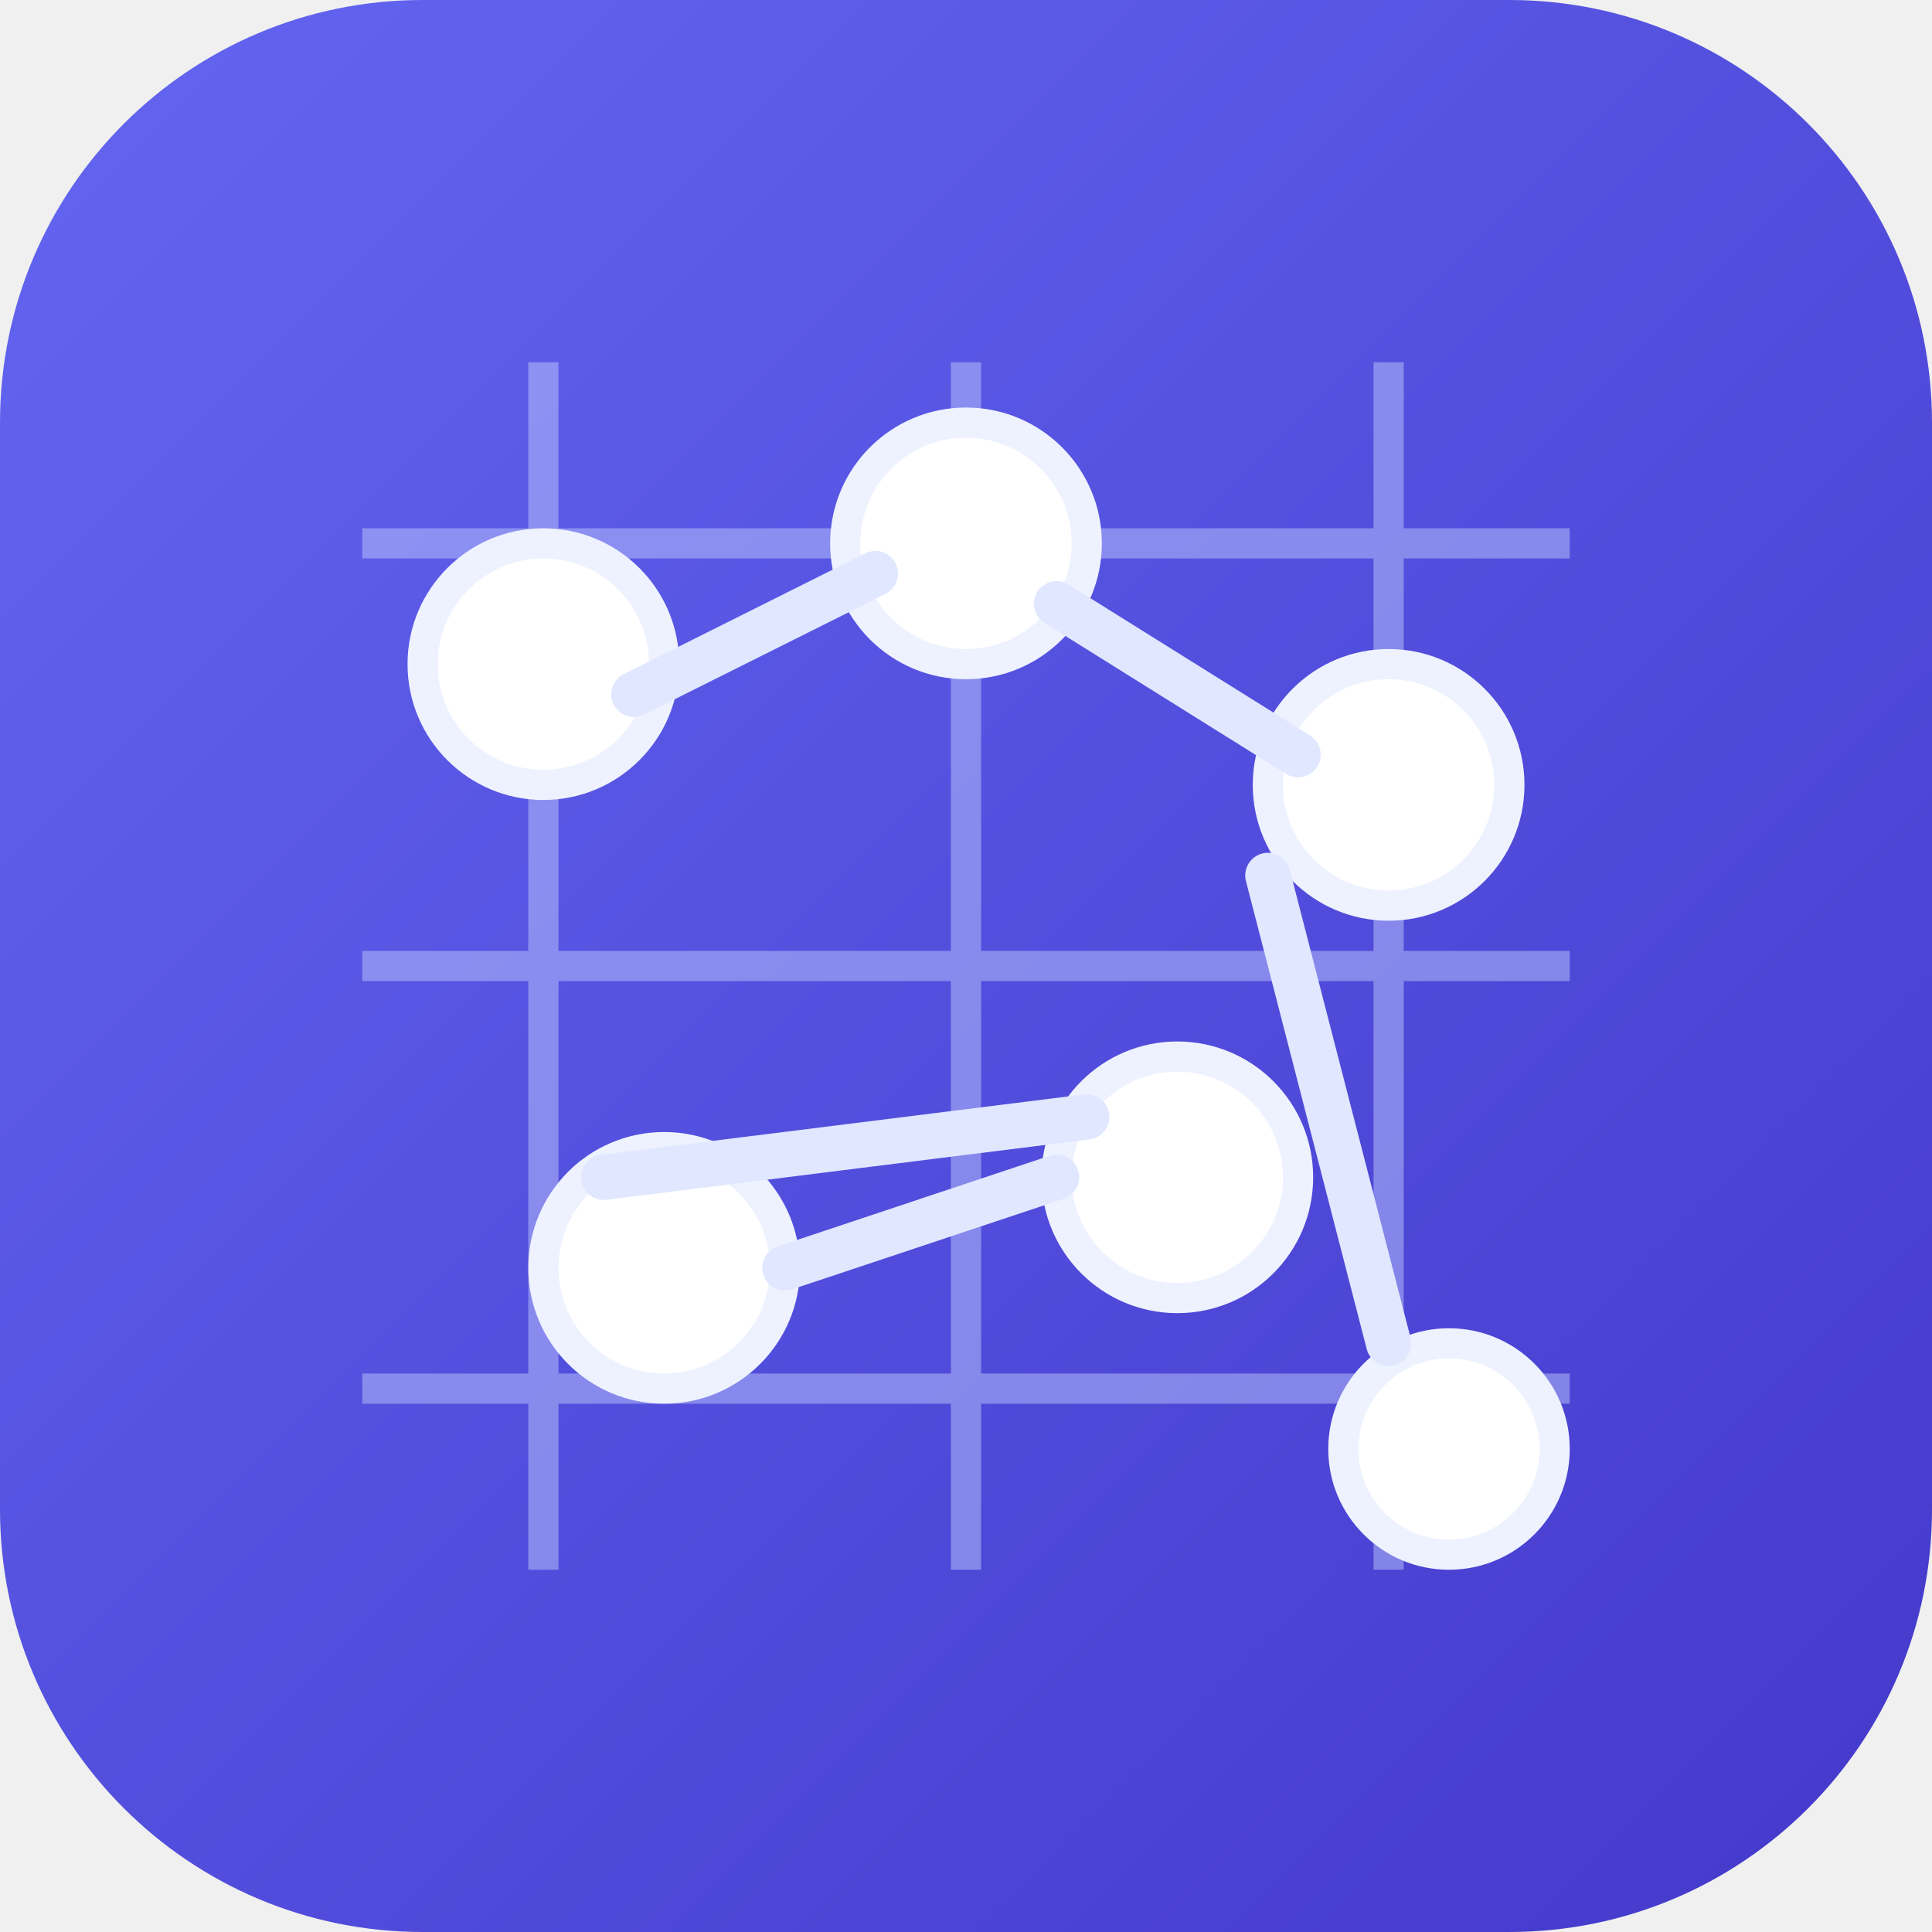
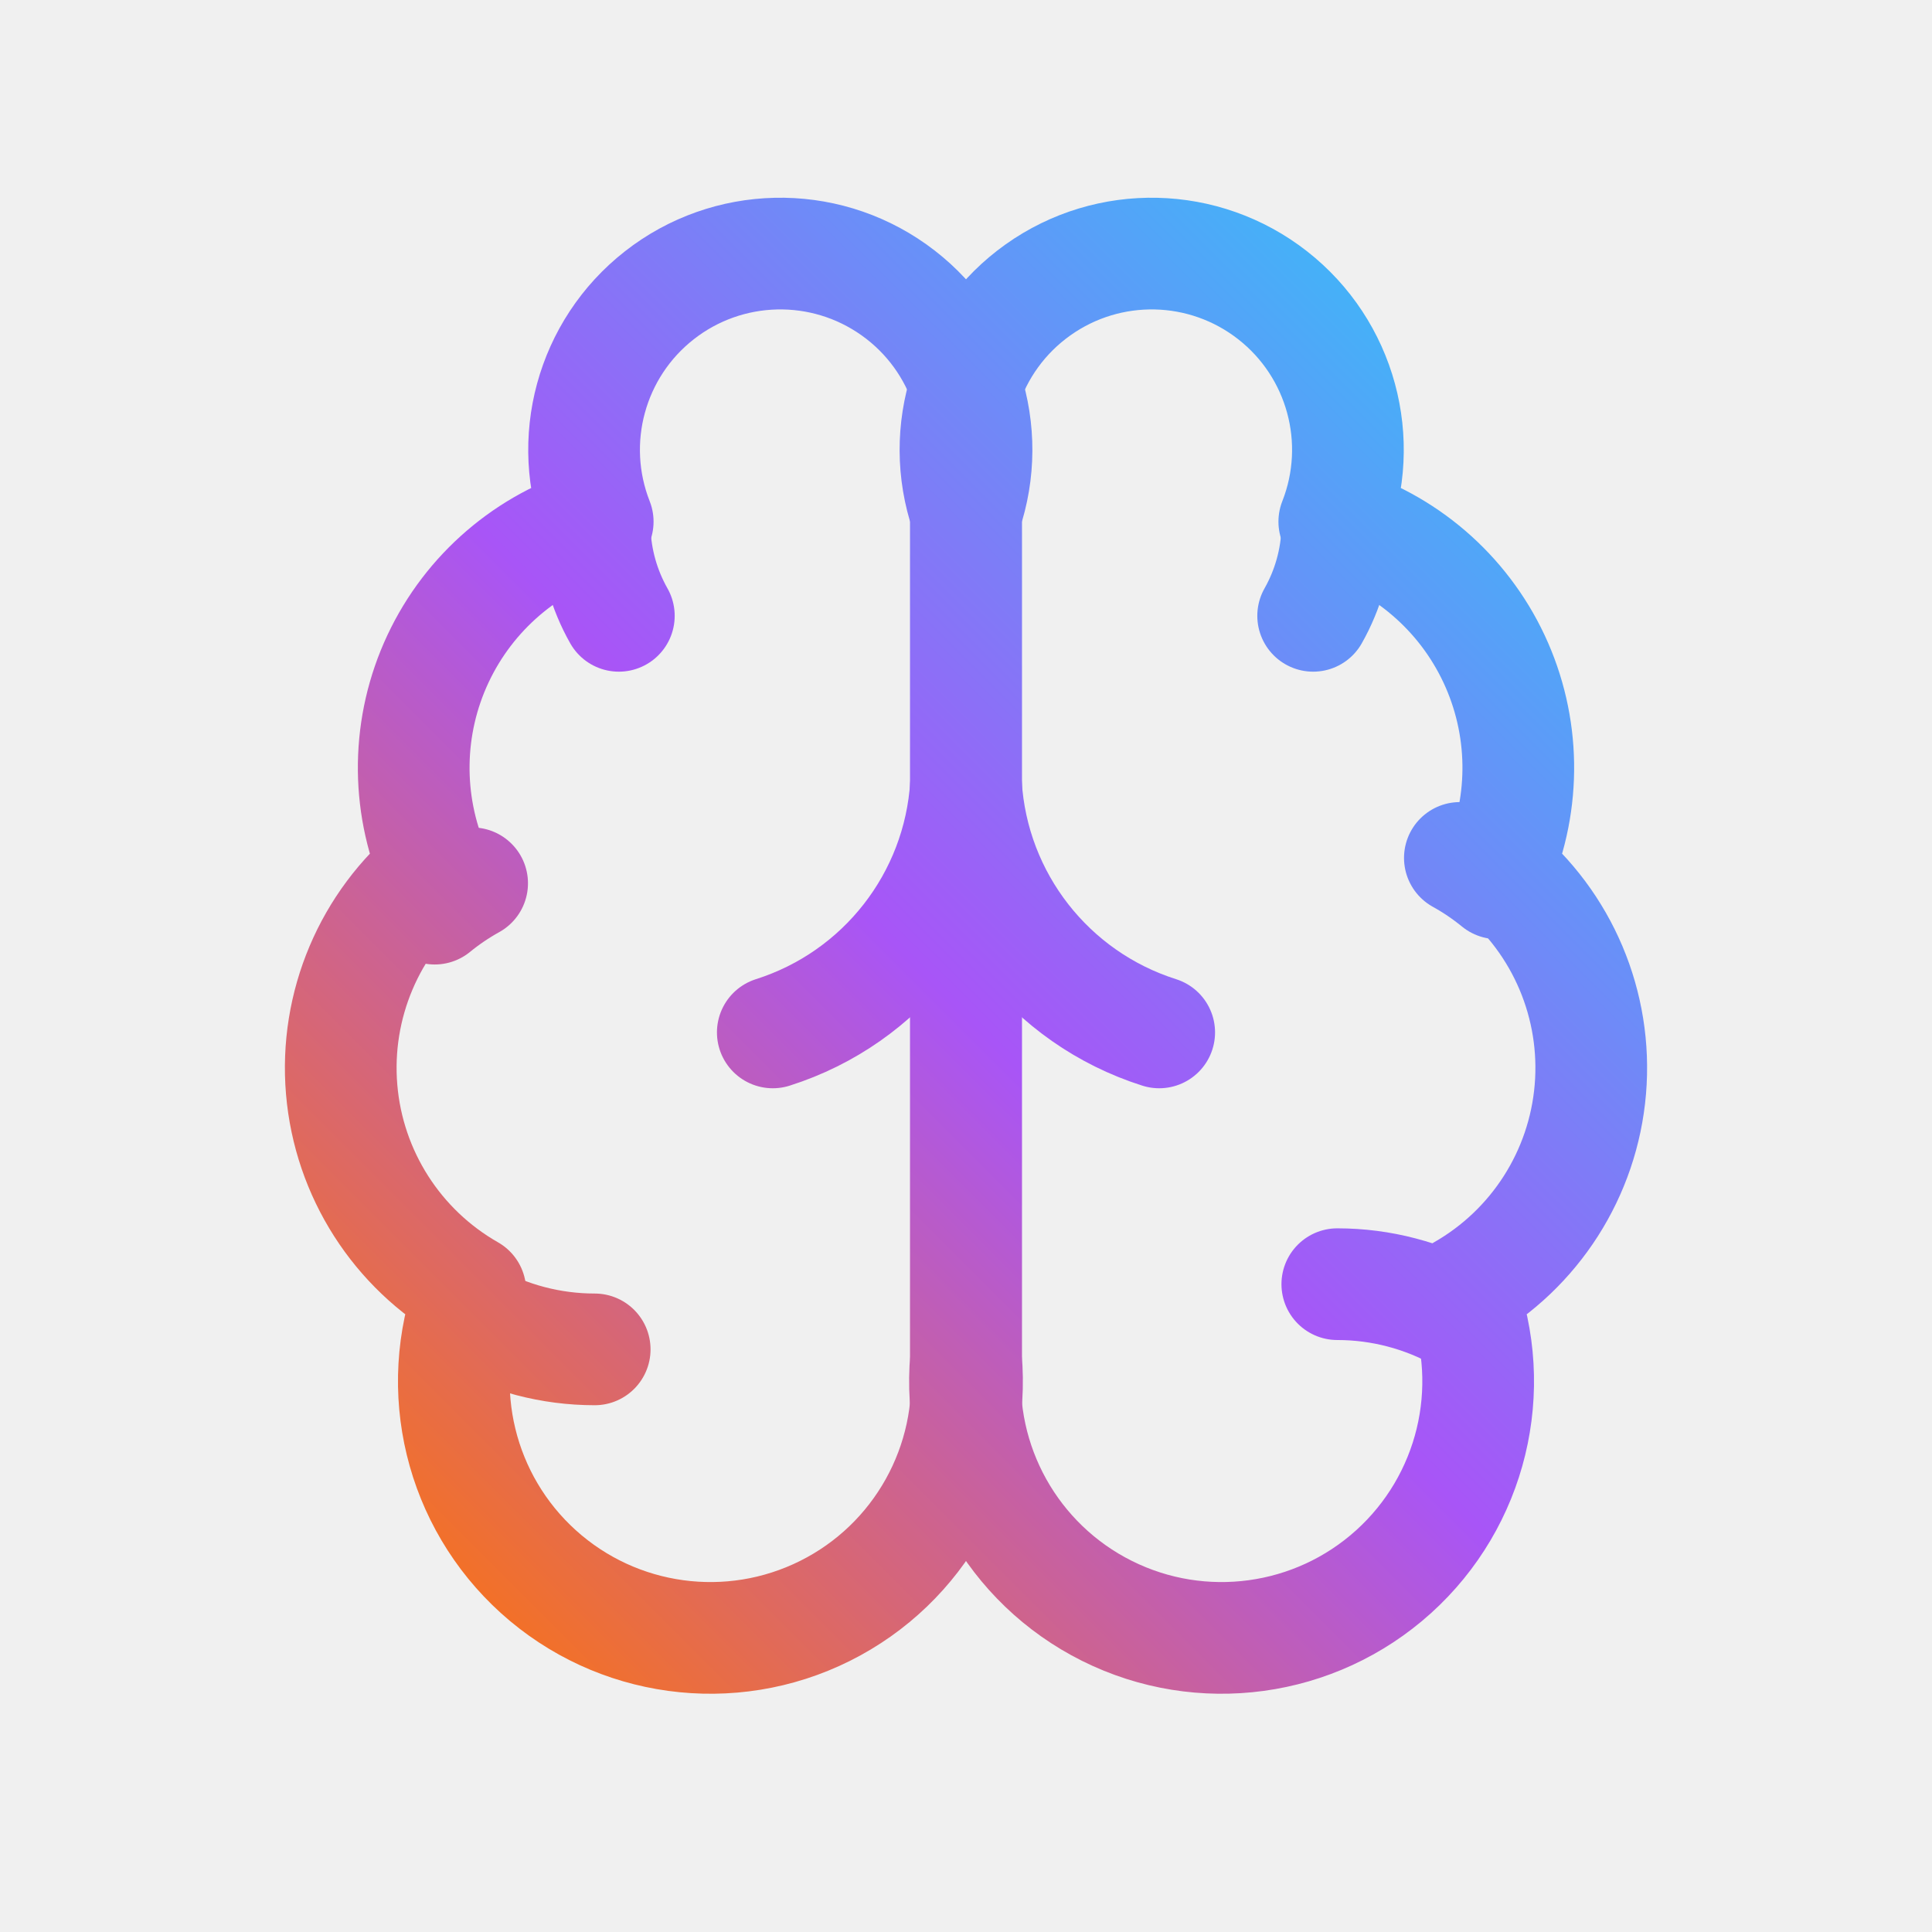
<svg xmlns="http://www.w3.org/2000/svg" viewBox="0 0 128 128" role="img" aria-label="AI Agent Landscape">
  <defs>
-     <linearGradient id="bg" x1="0%" y1="0%" x2="100%" y2="100%">
-       <stop offset="0%" stop-color="#6366f1" />
-       <stop offset="100%" stop-color="#4338ca" />
+     <linearGradient id="ail-brain-gradient" gradientUnits="userSpaceOnUse" x1="2" y1="22" x2="22" y2="2">
+       <stop offset="0%" stop-color="#f97316" />
+       <stop offset="48%" stop-color="#a855f7" />
+       <stop offset="100%" stop-color="#38bdf8" />
    </linearGradient>
  </defs>
-   <rect width="128" height="128" rx="28" fill="url(#bg)" />
-   <g stroke="#c7d2fe" stroke-width="2" opacity="0.45">
-     <path d="M24 36h80M24 64h80M24 92h80M36 24v80M64 24v80M92 24v80" />
-   </g>
-   <g fill="#ffffff" stroke="#eef2ff" stroke-width="2">
-     <circle cx="36" cy="44" r="8" />
-     <circle cx="64" cy="36" r="8" />
-     <circle cx="92" cy="52" r="8" />
-     <circle cx="44" cy="84" r="8" />
-     <circle cx="78" cy="78" r="8" />
-     <circle cx="96" cy="96" r="7" />
-   </g>
-   <g stroke="#e0e7ff" stroke-width="3" stroke-linecap="round">
-     <path d="M42 46 L58 38" />
-     <path d="M70 40 L86 50" />
-     <path d="M40 78 L72 74" />
-     <path d="M84 58 L92 89" />
-     <path d="M52 84 L70 78" />
+   <g transform="translate(16 16) scale(4)" stroke="url(#ail-brain-gradient)" stroke-width="1.85" stroke-linecap="round" stroke-linejoin="round" fill="none">
+     <path d="M12 4.5a3.25 3.25 0 1 0-6.1.14A4.25 4.25 0 0 0 3.2 10.4a4.25 4.25 0 0 0 .59 6.98A4.25 4.25 0 1 0 12 18.5Z" />
+     <path d="M12 4.5a3.25 3.25 0 1 1 6.1.14A4.25 4.25 0 0 1 20.8 10.4a4.25 4.25 0 0 1-.59 6.98A4.25 4.25 0 1 1 12 18.5Z" />
+     <path d="M15.2 13.1a4.6 4.6 0 0 1-3.2-4.1 4.6 4.6 0 0 1-3.2 4.1" />
+     <path d="M17.75 6.2a3.1 3.1 0 0 0 .4-1.42" />
+     <path d="M5.85 4.78A3.1 3.1 0 0 0 6.25 6.2" />
+     <path d="M3.2 11.05a4.2 4.2 0 0 1 .62-.42" />
+     <path d="M20.8 10.63a4.2 4.2 0 0 0-.62-.42" />
+     <path d="M5.85 18.35a4.2 4.2 0 0 1-2.06-.54" />
+     <path d="M20.21 17.81a4.2 4.2 0 0 0-2.06-.54" />
  </g>
</svg>
